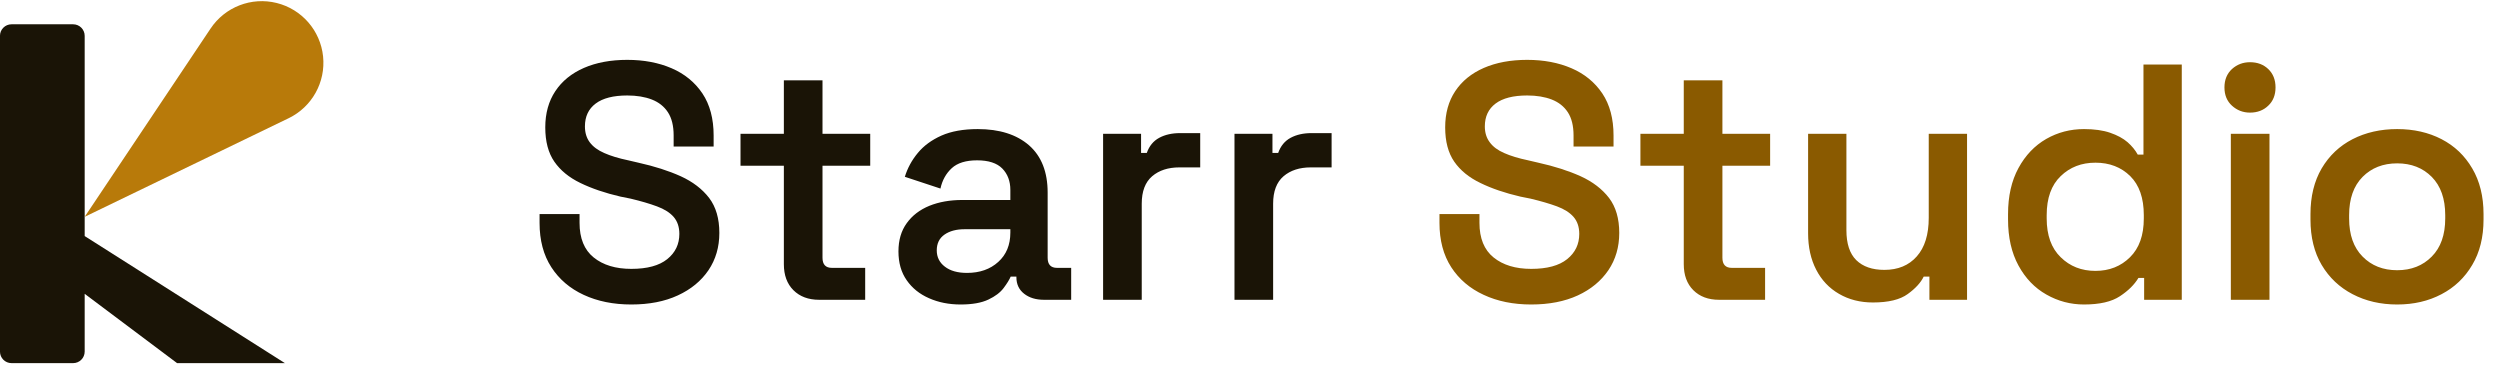
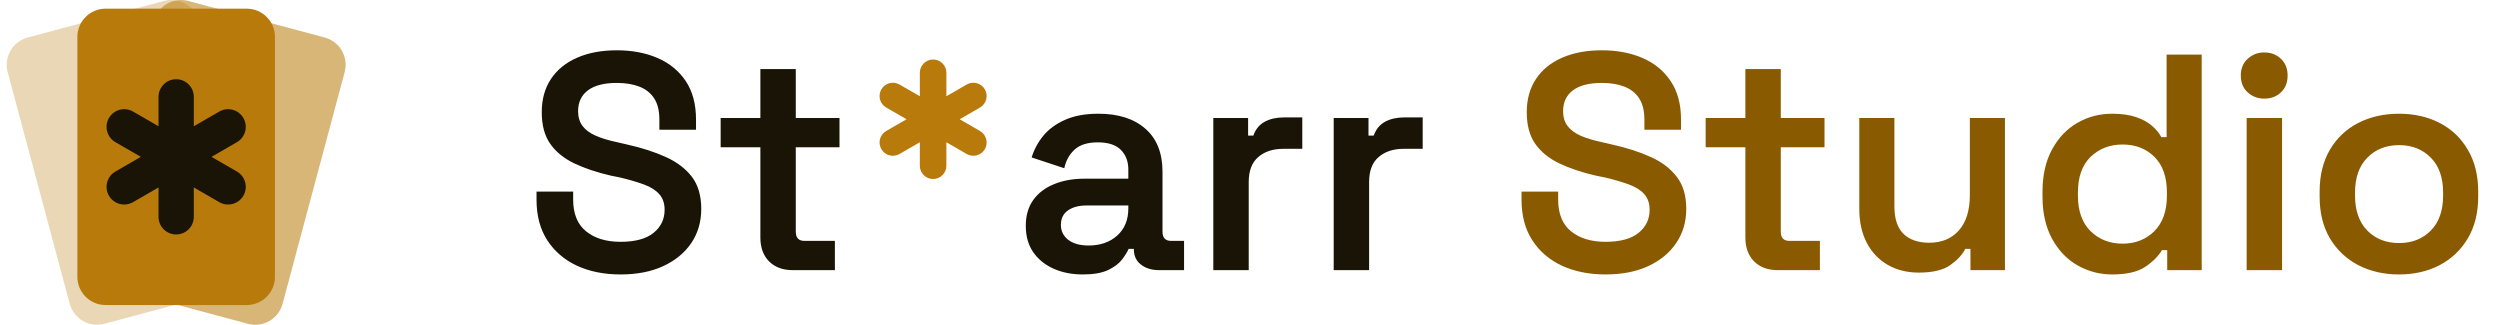
- <svg xmlns="http://www.w3.org/2000/svg" viewBox="8.94 4.81 223.19 32.32" width="446" height="65" role="img" aria-label="Starr Studio">
+ <svg xmlns="http://www.w3.org/2000/svg" viewBox="5.49 6.03 242.27 31.64" width="485" height="63" role="img" aria-label="Starr Studio">
  <g transform="scale(0.6875)">
-     <path fill="#1a1406" d="M14.5 10H22.5A1.5 1.5 0 0 1 24 11.5V37.5L50 54H36L24 45V52.5A1.5 1.5 0 0 1 22.5 54H14.5A1.5 1.5 0 0 1 13 52.5V11.5A1.5 1.5 0 0 1 14.5 10Z" />
-     <path fill="#b87a0a" d="M24 35L40.35 10.55A8 8 0 1 1 50.48 22.2Z" />
+     <path fill="#b87a0a" opacity="0.3" d="M10.95 14.09L30.27 8.91A4 4 0 0 1 35.17 11.74L43.97 44.58A4 4 0 0 1 41.14 49.48L21.82 54.66A4 4 0 0 1 16.92 51.83L8.12 18.99A4 4 0 0 1 10.95 14.09Z" />
+     <path fill="#b87a0a" opacity="0.55" d="M33.73 8.91L53.05 14.09A4 4 0 0 1 55.88 18.99L47.08 51.83A4 4 0 0 1 42.18 54.66L22.86 49.48A4 4 0 0 1 20.03 44.58L28.83 11.74A4 4 0 0 1 33.73 8.91Z" />
+     <path fill="#b87a0a" d="M22 10L42 10A4 4 0 0 1 46 14L46 48A4 4 0 0 1 42 52L22 52A4 4 0 0 1 18 48L18 14A4 4 0 0 1 22 10Z" />
+     <path fill="#1a1406" d="M29.5 22.5L29.5 39.5A2.5 2.5 0 0 0 34.5 39.5L34.5 22.5A2.5 2.5 0 0 0 29.5 22.5ZM38.11 24.58L23.39 33.08A2.5 2.5 0 0 0 25.89 37.42L40.61 28.92A2.5 2.5 0 0 0 38.11 24.58ZM40.61 33.08L25.89 24.58A2.5 2.5 0 0 0 23.39 28.92L38.11 37.42A2.5 2.5 0 0 0 40.61 33.08Z" />
  </g>
-   <path fill="#1a1406" d="M65.3 31.89Q62.9 31.89 61.05 31.03Q59.21 30.18 58.16 28.56Q57.11 26.94 57.11 24.6V23.82H60.68V24.6Q60.68 26.67 61.94 27.69Q63.2 28.71 65.3 28.71Q67.43 28.71 68.51 27.84Q69.59 26.97 69.59 25.59Q69.59 24.66 69.08 24.07Q68.57 23.49 67.59 23.13Q66.62 22.77 65.24 22.44L64.34 22.26Q62.27 21.78 60.75 21.04Q59.24 20.31 58.43 19.14Q57.62 17.97 57.62 16.08Q57.62 14.19 58.52 12.84Q59.42 11.49 61.07 10.77Q62.72 10.05 64.94 10.05Q67.16 10.05 68.9 10.8Q70.64 11.55 71.65 13.05Q72.65 14.55 72.65 16.8V17.79H69.08V16.8Q69.08 15.51 68.57 14.73Q68.06 13.95 67.13 13.59Q66.2 13.23 64.94 13.23Q63.08 13.23 62.12 13.95Q61.16 14.67 61.16 15.99Q61.16 16.83 61.59 17.41Q62.03 18 62.89 18.37Q63.74 18.75 65.03 19.02L65.93 19.23Q68.09 19.71 69.71 20.44Q71.33 21.18 72.25 22.38Q73.16 23.58 73.16 25.5Q73.16 27.39 72.19 28.83Q71.21 30.27 69.45 31.08Q67.7 31.89 65.3 31.89ZM82.07 31.47Q80.63 31.47 79.77 30.61Q78.92 29.76 78.92 28.29V19.5H75.05V16.65H78.92V11.88H82.37V16.65H86.63V19.5H82.37V27.72Q82.37 28.62 83.21 28.62H86.18V31.47ZM94.7 31.89Q93.14 31.89 91.88 31.33Q90.62 30.78 89.89 29.73Q89.15 28.68 89.15 27.15Q89.15 25.65 89.89 24.63Q90.62 23.61 91.91 23.08Q93.2 22.56 94.85 22.56H99.14V21.66Q99.14 20.49 98.42 19.75Q97.7 19.02 96.17 19.02Q94.67 19.02 93.91 19.72Q93.14 20.43 92.9 21.54L89.72 20.49Q90.08 19.32 90.88 18.36Q91.67 17.4 92.99 16.81Q94.31 16.23 96.23 16.23Q99.14 16.23 100.81 17.68Q102.47 19.14 102.47 21.9V27.72Q102.47 28.62 103.31 28.62H104.57V31.47H102.14Q101.06 31.47 100.37 30.93Q99.68 30.39 99.68 29.46V29.4H99.17Q98.99 29.82 98.54 30.42Q98.09 31.02 97.18 31.45Q96.26 31.89 94.7 31.89ZM95.27 29.07Q96.98 29.07 98.06 28.09Q99.14 27.12 99.14 25.47V25.17H95.06Q93.95 25.17 93.26 25.65Q92.57 26.13 92.57 27.06Q92.57 27.96 93.29 28.51Q94.01 29.07 95.27 29.07ZM107.42 31.47V16.65H110.81V18.36H111.32Q111.65 17.43 112.43 17.01Q113.21 16.59 114.29 16.59H116.09V19.65H114.23Q112.73 19.65 111.8 20.44Q110.87 21.24 110.87 22.89V31.47ZM119.15 31.47V16.65H122.54V18.36H123.05Q123.38 17.43 124.16 17.01Q124.94 16.59 126.02 16.59H127.82V19.65H125.96Q124.46 19.65 123.53 20.44Q122.6 21.24 122.6 22.89V31.47Z" />
-   <path fill="#8a5a00" d="M145.64 31.89Q143.24 31.89 141.4 31.03Q139.55 30.18 138.5 28.56Q137.45 26.94 137.45 24.6V23.82H141.02V24.6Q141.02 26.67 142.28 27.69Q143.54 28.71 145.64 28.71Q147.77 28.71 148.85 27.84Q149.93 26.97 149.93 25.59Q149.93 24.66 149.42 24.07Q148.91 23.49 147.94 23.13Q146.96 22.77 145.58 22.44L144.68 22.26Q142.61 21.78 141.1 21.04Q139.58 20.31 138.77 19.14Q137.96 17.97 137.96 16.08Q137.96 14.19 138.86 12.84Q139.76 11.49 141.41 10.77Q143.06 10.05 145.28 10.05Q147.5 10.05 149.24 10.8Q150.98 11.55 151.99 13.05Q152.99 14.55 152.99 16.8V17.79H149.42V16.8Q149.42 15.51 148.91 14.73Q148.4 13.95 147.47 13.59Q146.54 13.23 145.28 13.23Q143.42 13.23 142.46 13.95Q141.5 14.67 141.5 15.99Q141.5 16.83 141.94 17.41Q142.37 18 143.23 18.37Q144.08 18.75 145.37 19.02L146.27 19.23Q148.43 19.71 150.05 20.44Q151.67 21.18 152.59 22.38Q153.5 23.58 153.5 25.5Q153.5 27.39 152.53 28.83Q151.55 30.27 149.8 31.08Q148.04 31.89 145.64 31.89ZM162.41 31.47Q160.97 31.47 160.11 30.61Q159.26 29.76 159.26 28.29V19.5H155.39V16.65H159.26V11.88H162.71V16.65H166.97V19.5H162.71V27.72Q162.71 28.62 163.55 28.62H166.52V31.47ZM176.15 31.71Q174.44 31.71 173.12 30.94Q171.8 30.18 171.08 28.78Q170.36 27.39 170.36 25.53V16.65H173.78V25.26Q173.78 27.06 174.66 27.93Q175.55 28.8 177.17 28.8Q179 28.8 180.06 27.6Q181.13 26.4 181.13 24.15V16.65H184.55V31.47H181.19V29.4H180.68Q180.29 30.21 179.25 30.96Q178.22 31.71 176.15 31.71ZM194.99 31.89Q193.19 31.89 191.63 31Q190.07 30.12 189.14 28.41Q188.21 26.7 188.21 24.3V23.82Q188.21 21.42 189.14 19.71Q190.07 18 191.62 17.11Q193.16 16.23 194.99 16.23Q196.37 16.23 197.33 16.56Q198.29 16.89 198.88 17.4Q199.46 17.91 199.79 18.51H200.3V10.47H203.72V31.47H200.36V29.52H199.85Q199.31 30.42 198.2 31.15Q197.09 31.89 194.99 31.89ZM196.01 28.89Q197.87 28.89 199.1 27.67Q200.33 26.46 200.33 24.21V23.91Q200.33 21.63 199.12 20.43Q197.9 19.23 196.01 19.23Q194.15 19.23 192.91 20.43Q191.66 21.63 191.66 23.91V24.21Q191.66 26.46 192.91 27.67Q194.15 28.89 196.01 28.89ZM208.1 31.47V16.65H211.55V31.47ZM209.81 14.76Q208.88 14.76 208.2 14.14Q207.53 13.53 207.53 12.51Q207.53 11.49 208.2 10.87Q208.88 10.26 209.81 10.26Q210.8 10.26 211.44 10.87Q212.09 11.49 212.09 12.51Q212.09 13.53 211.44 14.14Q210.8 14.76 209.81 14.76ZM222.95 31.89Q220.73 31.89 218.97 30.97Q217.22 30.06 216.21 28.36Q215.21 26.67 215.21 24.3V23.82Q215.21 21.45 216.21 19.74Q217.22 18.03 218.97 17.13Q220.73 16.23 222.95 16.23Q225.17 16.23 226.91 17.13Q228.65 18.03 229.65 19.74Q230.66 21.45 230.66 23.82V24.3Q230.66 26.67 229.65 28.36Q228.65 30.06 226.91 30.97Q225.17 31.89 222.95 31.89ZM222.95 28.83Q224.84 28.83 226.04 27.61Q227.24 26.4 227.24 24.21V23.91Q227.24 21.72 226.04 20.5Q224.84 19.29 222.95 19.29Q221.06 19.29 219.86 20.5Q218.66 21.72 218.66 23.91V24.21Q218.66 26.4 219.86 27.61Q221.06 28.83 222.95 28.83Z" />
+   <path fill="#1a1406" d="M65.3 32.77Q62.9 32.77 61.05 31.92Q59.21 31.06 58.16 29.44Q57.11 27.82 57.11 25.48V24.7H60.68V25.48Q60.68 27.55 61.94 28.57Q63.2 29.59 65.3 29.59Q67.43 29.59 68.51 28.72Q69.59 27.85 69.59 26.47Q69.59 25.54 69.08 24.96Q68.57 24.37 67.59 24.01Q66.62 23.65 65.24 23.32L64.34 23.14Q62.27 22.66 60.75 21.93Q59.24 21.19 58.43 20.02Q57.62 18.85 57.62 16.96Q57.62 15.07 58.52 13.72Q59.42 12.37 61.07 11.65Q62.72 10.93 64.94 10.93Q67.16 10.93 68.9 11.68Q70.64 12.43 71.65 13.93Q72.65 15.43 72.65 17.68V18.67H69.08V17.68Q69.08 16.39 68.57 15.61Q68.06 14.83 67.13 14.47Q66.2 14.11 64.94 14.11Q63.08 14.11 62.12 14.83Q61.16 15.55 61.16 16.87Q61.16 17.71 61.59 18.3Q62.03 18.88 62.89 19.26Q63.74 19.63 65.03 19.9L65.93 20.11Q68.09 20.59 69.71 21.33Q71.33 22.06 72.25 23.26Q73.16 24.46 73.16 26.38Q73.16 28.27 72.19 29.71Q71.21 31.15 69.45 31.96Q67.7 32.77 65.3 32.77ZM82.07 32.35Q80.63 32.35 79.77 31.5Q78.92 30.64 78.92 29.17V20.38H75.05V17.53H78.92V12.76H82.37V17.53H86.63V20.38H82.37V28.6Q82.37 29.5 83.21 29.5H86.18V32.35ZM110.33 32.77Q108.77 32.77 107.51 32.22Q106.25 31.66 105.51 30.61Q104.78 29.56 104.78 28.03Q104.78 26.53 105.51 25.51Q106.25 24.49 107.54 23.97Q108.83 23.44 110.48 23.44H114.77V22.54Q114.77 21.37 114.05 20.64Q113.33 19.9 111.8 19.9Q110.3 19.9 109.53 20.61Q108.77 21.31 108.53 22.42L105.35 21.37Q105.71 20.2 106.5 19.24Q107.3 18.28 108.62 17.7Q109.94 17.11 111.86 17.11Q114.77 17.11 116.43 18.57Q118.1 20.02 118.1 22.78V28.6Q118.1 29.5 118.94 29.5H120.2V32.35H117.77Q116.69 32.35 116 31.81Q115.31 31.27 115.31 30.34V30.28H114.8Q114.62 30.7 114.17 31.3Q113.72 31.9 112.8 32.34Q111.89 32.77 110.33 32.77ZM110.9 29.95Q112.61 29.95 113.69 28.98Q114.77 28 114.77 26.35V26.05H110.69Q109.58 26.05 108.89 26.53Q108.2 27.01 108.2 27.94Q108.2 28.84 108.92 29.4Q109.64 29.95 110.9 29.95ZM123.05 32.35V17.53H126.44V19.24H126.95Q127.28 18.31 128.06 17.89Q128.84 17.47 129.92 17.47H131.72V20.53H129.86Q128.36 20.53 127.43 21.33Q126.5 22.12 126.5 23.77V32.35ZM134.78 32.35V17.53H138.17V19.24H138.68Q139.01 18.31 139.79 17.89Q140.57 17.47 141.65 17.47H143.45V20.53H141.59Q140.09 20.53 139.16 21.33Q138.23 22.12 138.23 23.77V32.35Z" />
+   <path fill="#b87a0a" transform="translate(88.85 10.75) scale(0.2156)" d="M26 11L26 53A6 6 0 0 0 38 53L38 11A6 6 0 0 0 26 11ZM47.19 16.3L10.81 37.3A6 6 0 0 0 16.81 47.7L53.19 26.7A6 6 0 0 0 47.19 16.3ZM53.19 37.3L16.81 16.3A6 6 0 0 0 10.81 26.7L47.19 47.7A6 6 0 0 0 53.19 37.3Z" />
+   <path fill="#8a5a00" d="M161.27 32.77Q158.87 32.77 157.02 31.92Q155.18 31.06 154.13 29.44Q153.08 27.82 153.08 25.48V24.7H156.65V25.48Q156.65 27.55 157.91 28.57Q159.17 29.59 161.27 29.59Q163.4 29.59 164.48 28.72Q165.56 27.85 165.56 26.47Q165.56 25.54 165.05 24.96Q164.54 24.37 163.56 24.01Q162.59 23.65 161.21 23.32L160.31 23.14Q158.24 22.66 156.72 21.93Q155.21 21.19 154.4 20.02Q153.59 18.85 153.59 16.96Q153.59 15.07 154.49 13.72Q155.39 12.37 157.04 11.65Q158.69 10.93 160.91 10.93Q163.13 10.93 164.87 11.68Q166.61 12.43 167.61 13.93Q168.62 15.43 168.62 17.68V18.67H165.05V17.68Q165.05 16.39 164.54 15.61Q164.03 14.83 163.1 14.47Q162.17 14.11 160.91 14.11Q159.05 14.11 158.09 14.83Q157.13 15.55 157.13 16.87Q157.13 17.71 157.56 18.3Q158 18.88 158.85 19.26Q159.71 19.63 161 19.9L161.9 20.11Q164.06 20.59 165.68 21.33Q167.3 22.06 168.21 23.26Q169.13 24.46 169.13 26.38Q169.13 28.27 168.15 29.71Q167.18 31.15 165.42 31.96Q163.67 32.77 161.27 32.77ZM178.04 32.35Q176.6 32.35 175.74 31.5Q174.89 30.64 174.89 29.17V20.38H171.02V17.53H174.89V12.76H178.34V17.53H182.6V20.38H178.34V28.6Q178.34 29.5 179.18 29.5H182.15V32.35ZM191.78 32.59Q190.07 32.59 188.75 31.83Q187.43 31.06 186.71 29.67Q185.99 28.27 185.99 26.41V17.53H189.41V26.14Q189.41 27.94 190.29 28.81Q191.18 29.68 192.8 29.68Q194.63 29.68 195.69 28.48Q196.76 27.28 196.76 25.03V17.53H200.18V32.35H196.82V30.28H196.31Q195.92 31.09 194.88 31.84Q193.85 32.59 191.78 32.59ZM210.62 32.77Q208.82 32.77 207.26 31.89Q205.7 31 204.77 29.29Q203.84 27.58 203.84 25.18V24.7Q203.84 22.3 204.77 20.59Q205.7 18.88 207.24 18Q208.79 17.11 210.62 17.11Q212 17.11 212.96 17.44Q213.92 17.77 214.5 18.28Q215.09 18.79 215.42 19.39H215.93V11.35H219.35V32.35H215.99V30.4H215.48Q214.94 31.3 213.83 32.04Q212.72 32.77 210.62 32.77ZM211.64 29.77Q213.5 29.77 214.73 28.56Q215.96 27.34 215.96 25.09V24.79Q215.96 22.51 214.74 21.31Q213.53 20.11 211.64 20.11Q209.78 20.11 208.53 21.31Q207.29 22.51 207.29 24.79V25.09Q207.29 27.34 208.53 28.56Q209.78 29.77 211.64 29.77ZM223.73 32.35V17.53H227.18V32.35ZM225.44 15.64Q224.51 15.64 223.83 15.03Q223.16 14.41 223.16 13.39Q223.16 12.37 223.83 11.76Q224.51 11.14 225.44 11.14Q226.43 11.14 227.07 11.76Q227.72 12.37 227.72 13.39Q227.72 14.41 227.07 15.03Q226.43 15.64 225.44 15.64ZM238.58 32.77Q236.36 32.77 234.6 31.86Q232.85 30.94 231.84 29.25Q230.84 27.55 230.84 25.18V24.7Q230.84 22.33 231.84 20.62Q232.85 18.91 234.6 18.01Q236.36 17.11 238.58 17.11Q240.8 17.11 242.54 18.01Q244.28 18.91 245.28 20.62Q246.29 22.33 246.29 24.7V25.18Q246.29 27.55 245.28 29.25Q244.28 30.94 242.54 31.86Q240.8 32.77 238.58 32.77ZM238.58 29.71Q240.47 29.71 241.67 28.5Q242.87 27.28 242.87 25.09V24.79Q242.87 22.6 241.67 21.39Q240.47 20.17 238.58 20.17Q236.69 20.17 235.49 21.39Q234.29 22.6 234.29 24.79V25.09Q234.29 27.28 235.49 28.5Q236.69 29.71 238.58 29.71Z" />
</svg>
